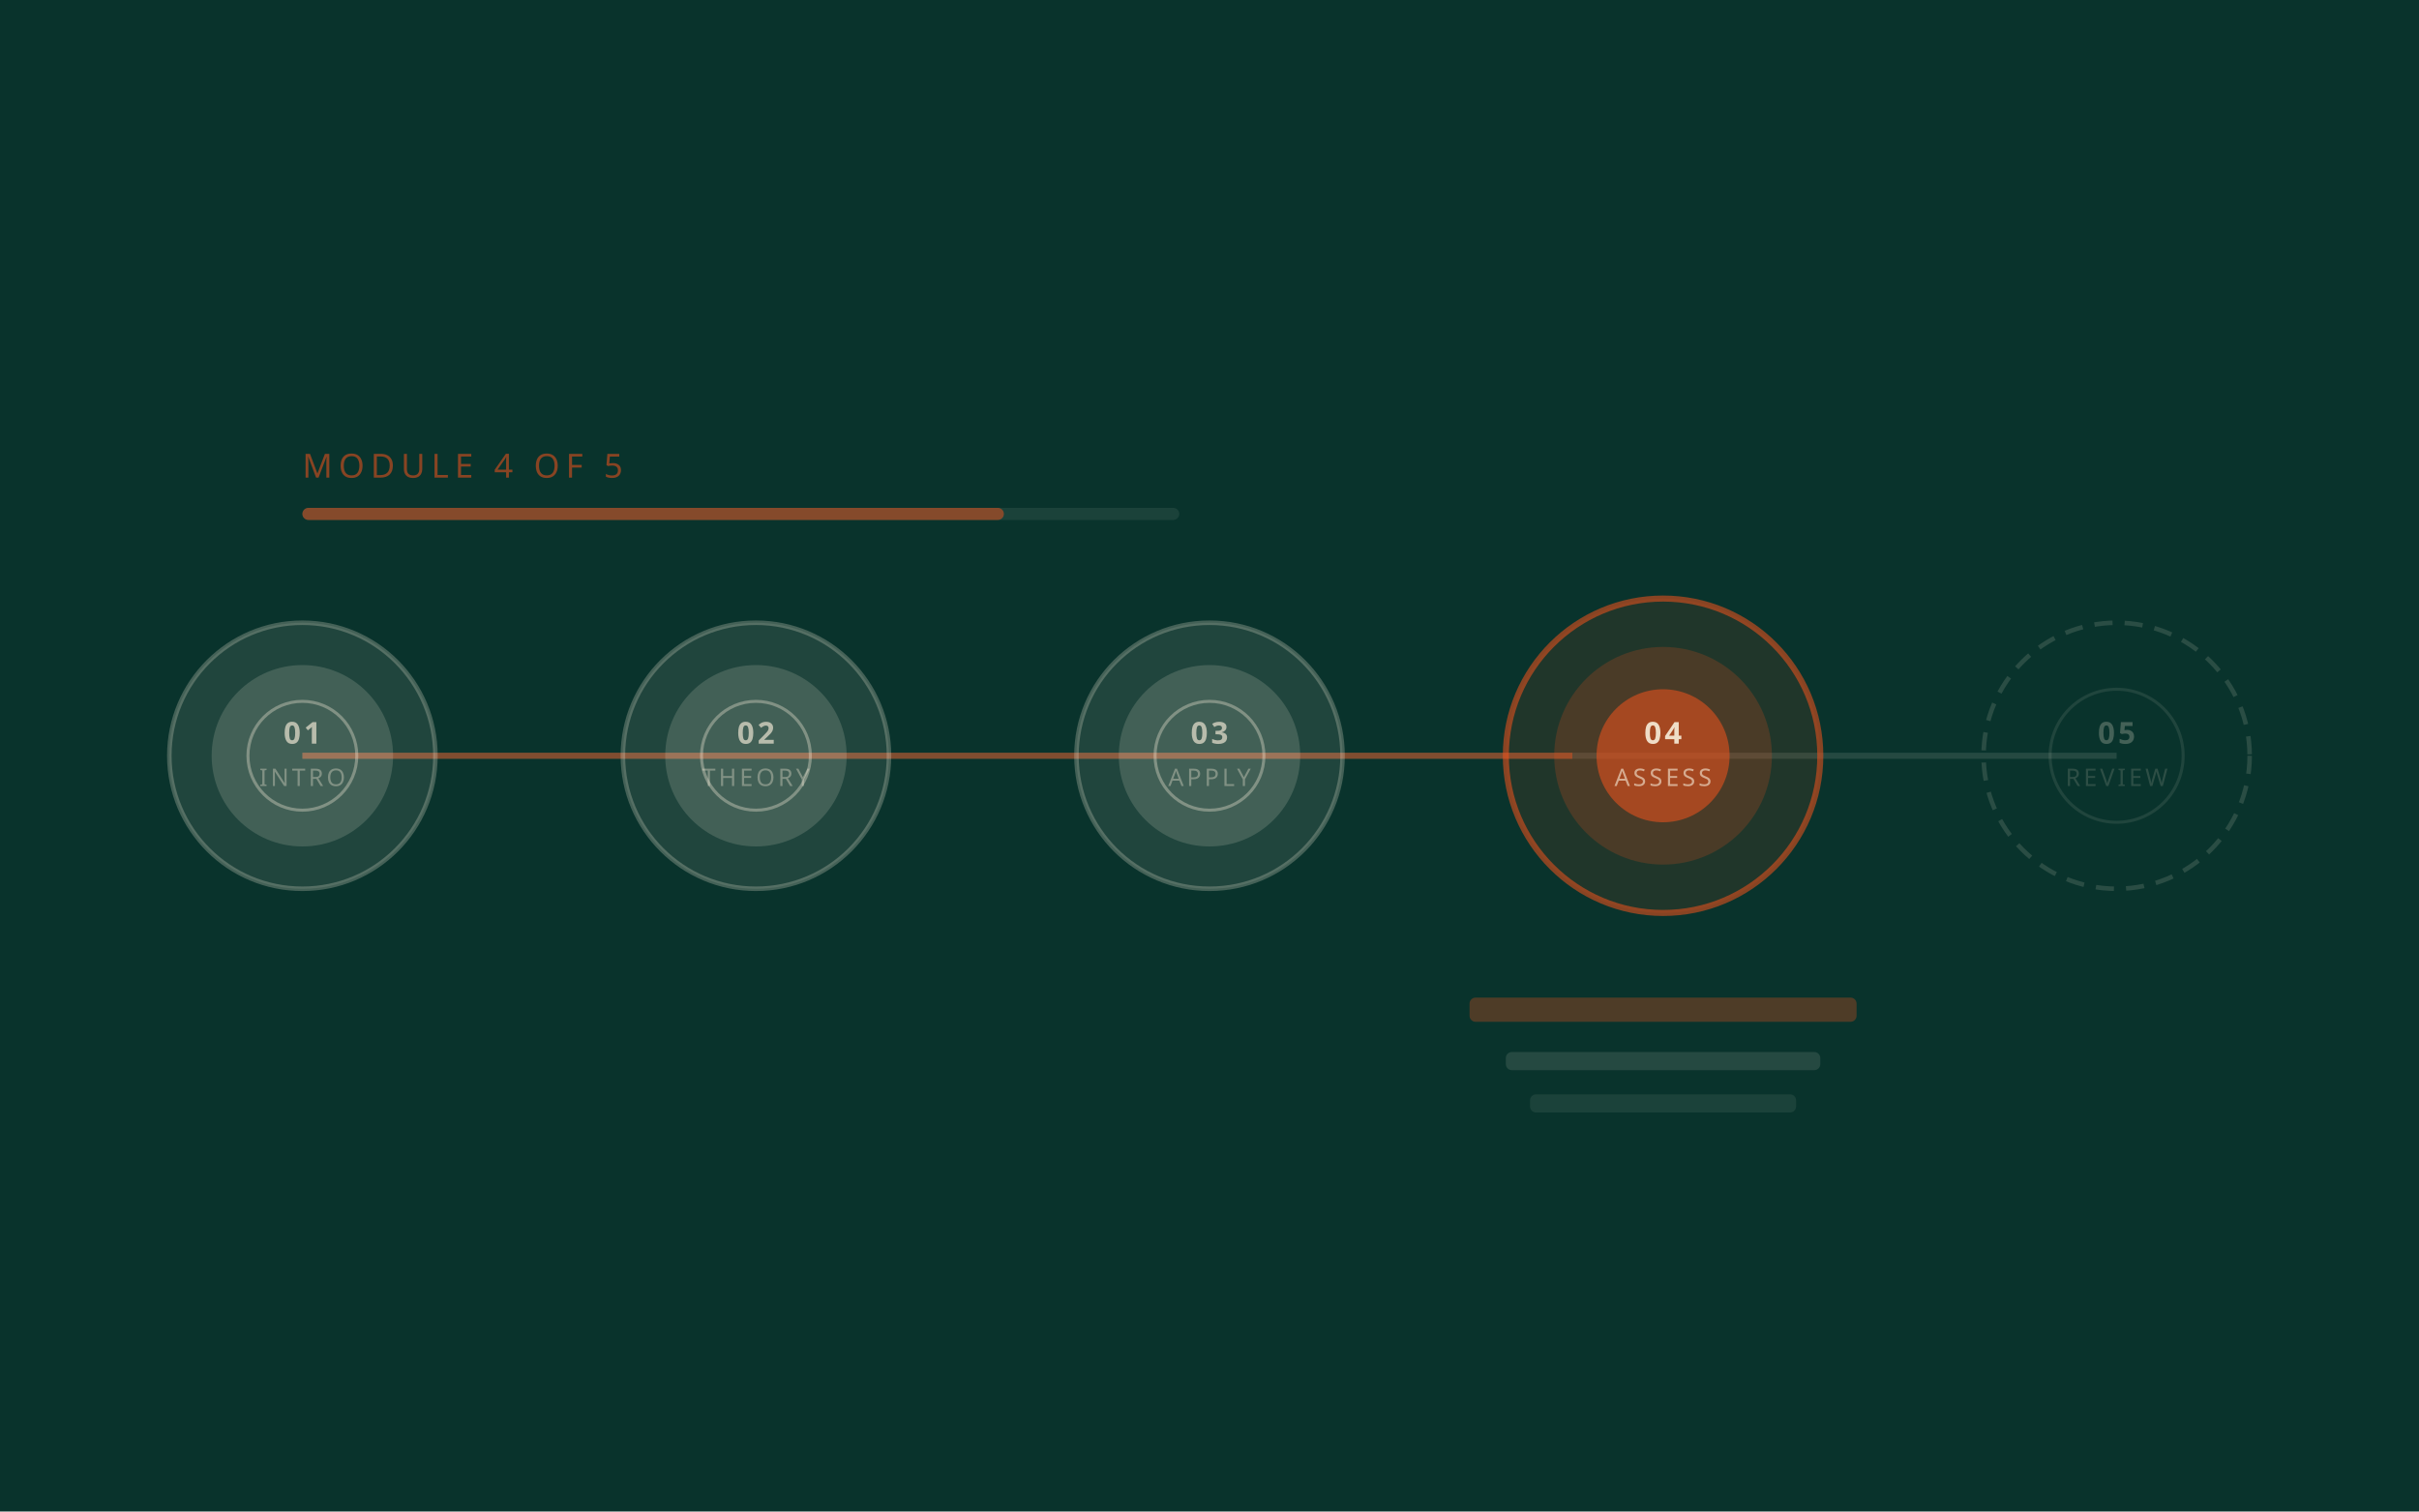
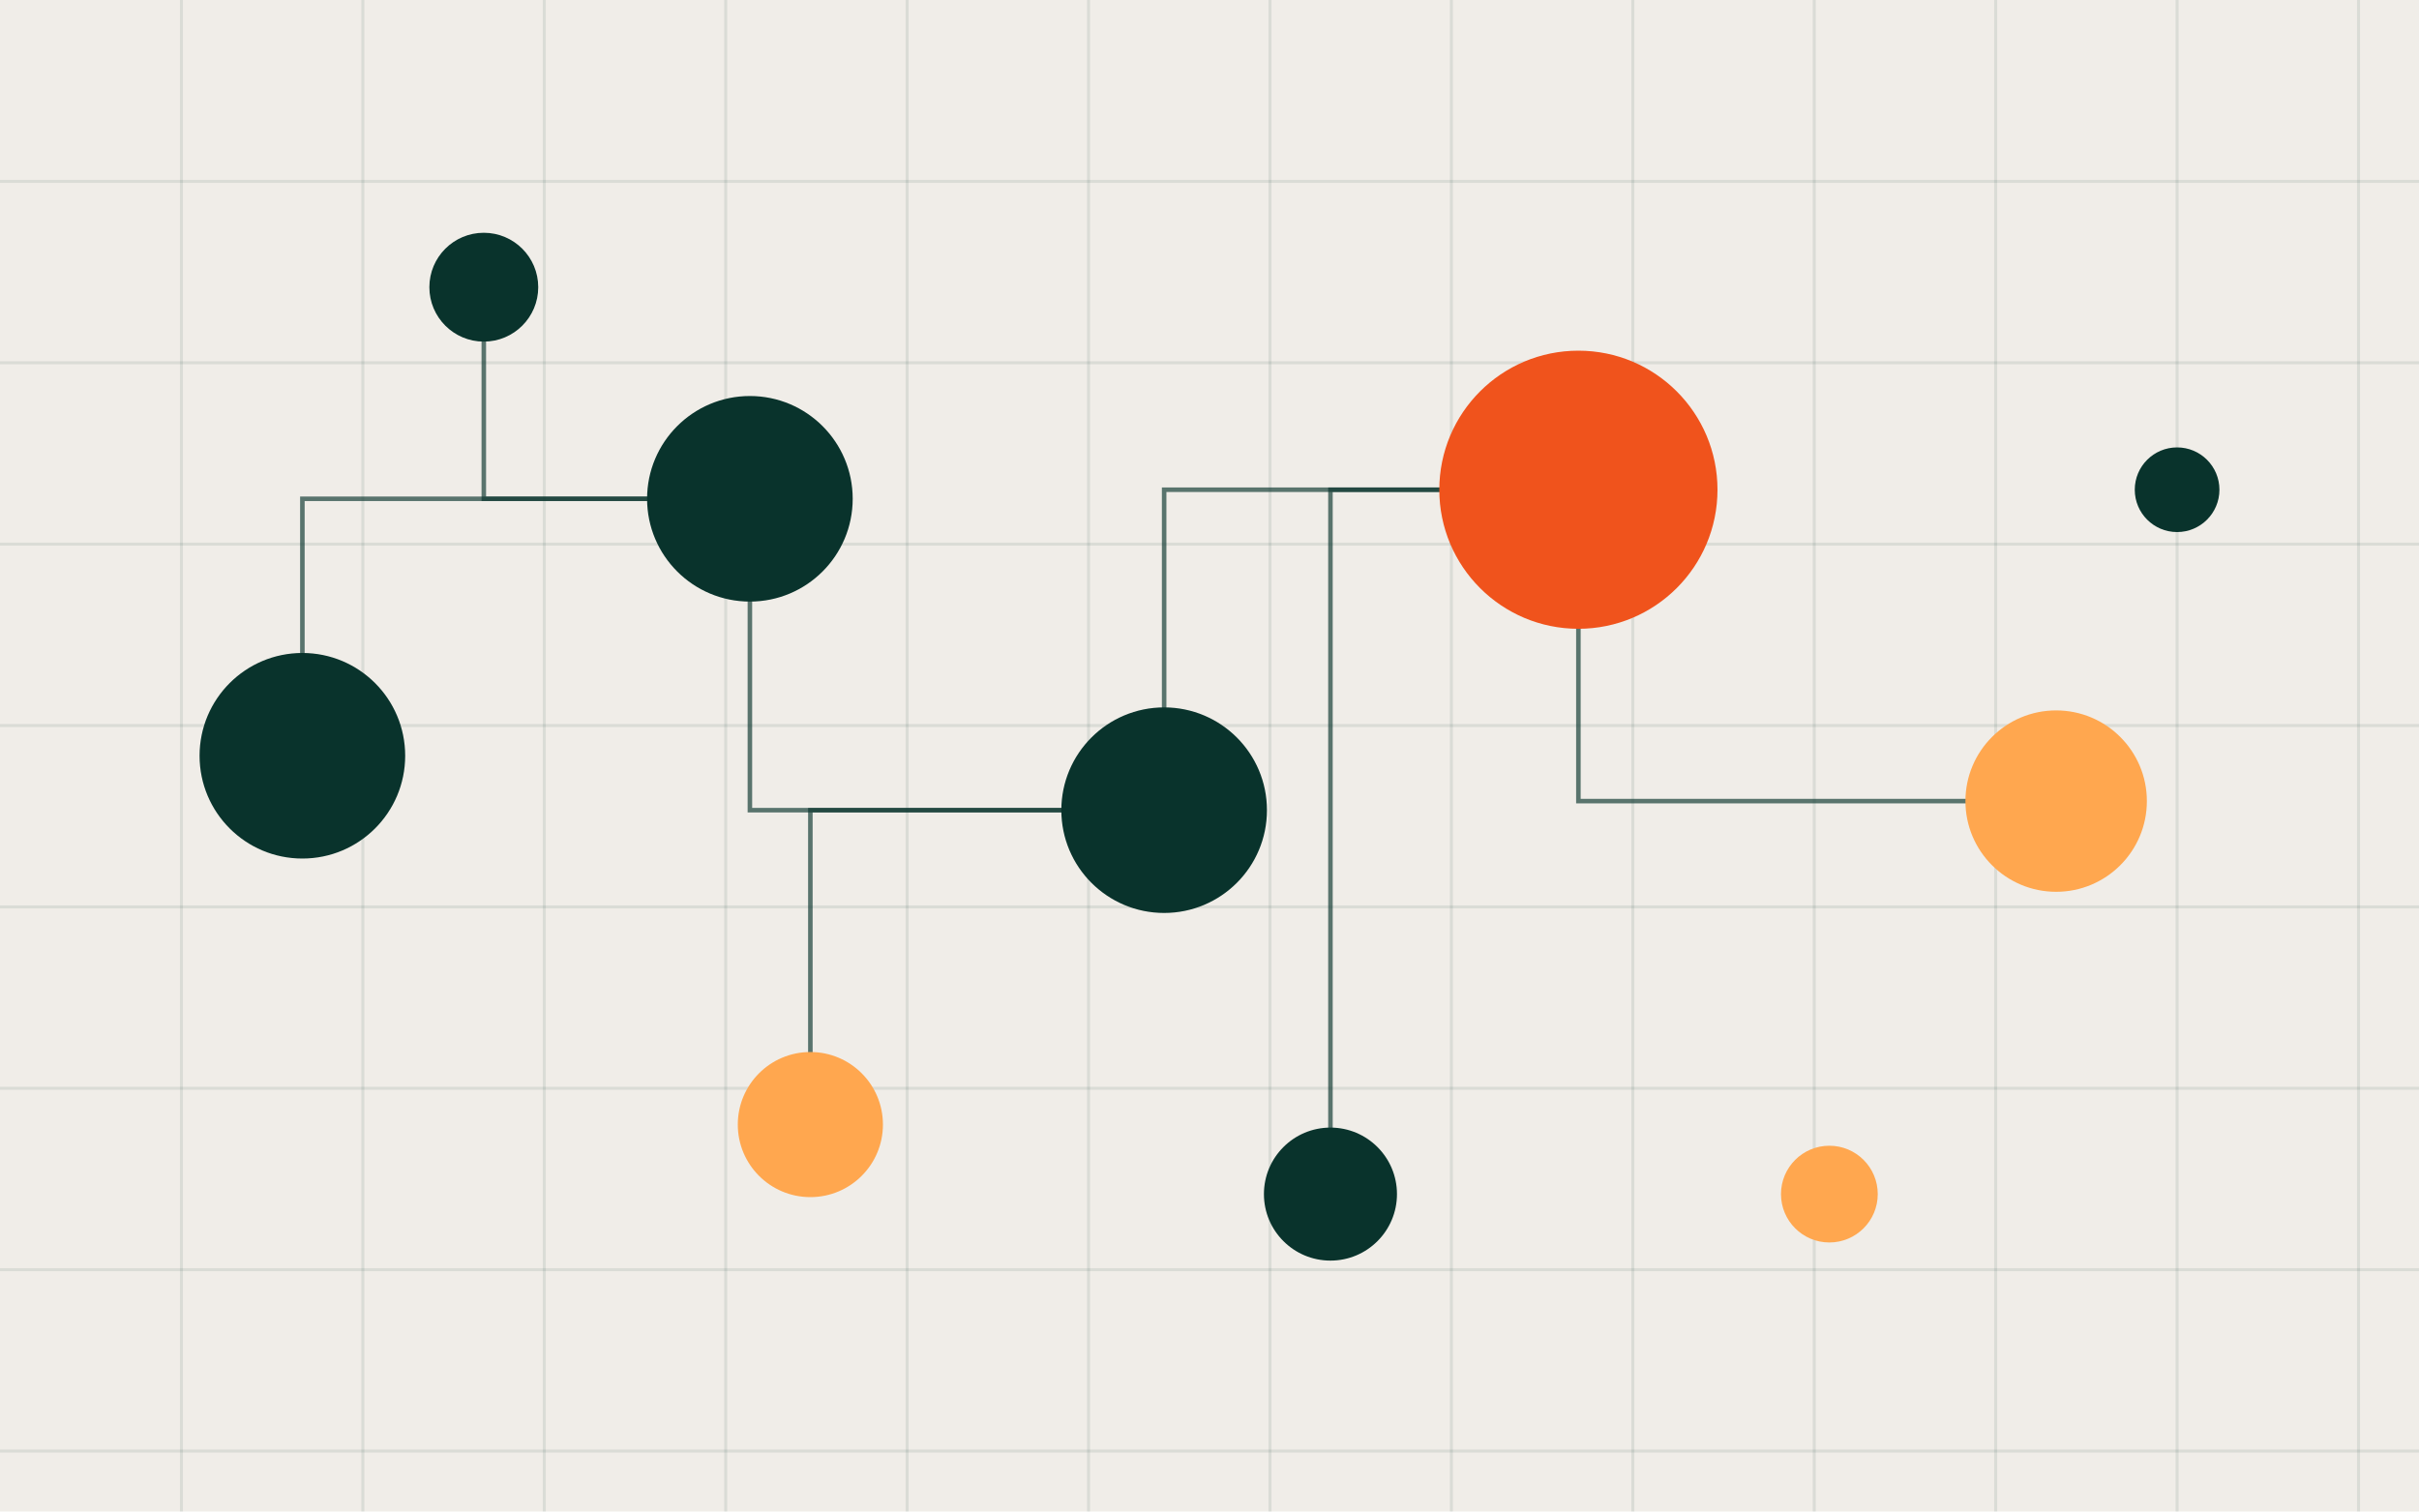
<svg xmlns="http://www.w3.org/2000/svg" viewBox="0 0 800 500">
-   <rect width="800" height="500" fill="#09332C" />
-   <line x1="100" y1="250" x2="700" y2="250" stroke="#F7EDDA" stroke-opacity="0.12" stroke-width="2" />
-   <line x1="100" y1="250" x2="520" y2="250" stroke="#F0531C" stroke-opacity="0.45" stroke-width="2" />
-   <circle cx="100" cy="250" r="44" fill="#F7EDDA" fill-opacity="0.10" stroke="#F7EDDA" stroke-opacity="0.25" stroke-width="1.5" />
-   <circle cx="100" cy="250" r="30" fill="#F7EDDA" fill-opacity="0.16" />
-   <text x="100" y="246" fill="#F7EDDA" fill-opacity="0.65" font-size="10" font-family="ui-sans-serif,system-ui,sans-serif" font-weight="600" text-anchor="middle" letter-spacing="1">01</text>
-   <text x="100" y="260" fill="#F7EDDA" fill-opacity="0.35" font-size="8" font-family="ui-sans-serif,system-ui,sans-serif" text-anchor="middle" letter-spacing="1">INTRO</text>
-   <circle cx="100" cy="250" r="18" fill="none" stroke="#F7EDDA" stroke-opacity="0.35" stroke-width="1" />
-   <circle cx="250" cy="250" r="44" fill="#F7EDDA" fill-opacity="0.10" stroke="#F7EDDA" stroke-opacity="0.25" stroke-width="1.5" />
-   <circle cx="250" cy="250" r="30" fill="#F7EDDA" fill-opacity="0.16" />
-   <text x="250" y="246" fill="#F7EDDA" fill-opacity="0.65" font-size="10" font-family="ui-sans-serif,system-ui,sans-serif" font-weight="600" text-anchor="middle" letter-spacing="1">02</text>
-   <text x="250" y="260" fill="#F7EDDA" fill-opacity="0.35" font-size="8" font-family="ui-sans-serif,system-ui,sans-serif" text-anchor="middle" letter-spacing="1">THEORY</text>
-   <circle cx="250" cy="250" r="18" fill="none" stroke="#F7EDDA" stroke-opacity="0.35" stroke-width="1" />
-   <circle cx="400" cy="250" r="44" fill="#F7EDDA" fill-opacity="0.10" stroke="#F7EDDA" stroke-opacity="0.25" stroke-width="1.5" />
-   <circle cx="400" cy="250" r="30" fill="#F7EDDA" fill-opacity="0.16" />
-   <text x="400" y="246" fill="#F7EDDA" fill-opacity="0.65" font-size="10" font-family="ui-sans-serif,system-ui,sans-serif" font-weight="600" text-anchor="middle" letter-spacing="1">03</text>
-   <text x="400" y="260" fill="#F7EDDA" fill-opacity="0.35" font-size="8" font-family="ui-sans-serif,system-ui,sans-serif" text-anchor="middle" letter-spacing="1">APPLY</text>
-   <circle cx="400" cy="250" r="18" fill="none" stroke="#F7EDDA" stroke-opacity="0.35" stroke-width="1" />
-   <circle cx="550" cy="250" r="52" fill="#F0531C" fill-opacity="0.10" stroke="#F0531C" stroke-opacity="0.55" stroke-width="2" />
-   <circle cx="550" cy="250" r="36" fill="#F0531C" fill-opacity="0.20" />
-   <circle cx="550" cy="250" r="22" fill="#F0531C" fill-opacity="0.55" />
-   <text x="550" y="246" fill="#F7EDDA" fill-opacity="0.90" font-size="10" font-family="ui-sans-serif,system-ui,sans-serif" font-weight="700" text-anchor="middle" letter-spacing="1">04</text>
-   <text x="550" y="260" fill="#F7EDDA" fill-opacity="0.60" font-size="8" font-family="ui-sans-serif,system-ui,sans-serif" text-anchor="middle" letter-spacing="1">ASSESS</text>
-   <circle cx="700" cy="250" r="44" fill="none" stroke="#F7EDDA" stroke-opacity="0.14" stroke-width="1.5" stroke-dasharray="6 4" />
-   <circle cx="700" cy="250" r="22" fill="none" stroke="#F7EDDA" stroke-opacity="0.10" stroke-width="1" />
-   <text x="700" y="246" fill="#F7EDDA" fill-opacity="0.25" font-size="10" font-family="ui-sans-serif,system-ui,sans-serif" font-weight="600" text-anchor="middle" letter-spacing="1">05</text>
-   <text x="700" y="260" fill="#F7EDDA" fill-opacity="0.15" font-size="8" font-family="ui-sans-serif,system-ui,sans-serif" text-anchor="middle" letter-spacing="1">REVIEW</text>
-   <text x="100" y="158" fill="#F0531C" fill-opacity="0.55" font-size="11" font-family="ui-sans-serif,system-ui,sans-serif" letter-spacing="2">MODULE 4 OF 5</text>
-   <rect x="100" y="168" width="290" height="4" rx="2" fill="#F7EDDA" fill-opacity="0.08" />
-   <rect x="100" y="168" width="232" height="4" rx="2" fill="#F0531C" fill-opacity="0.50" />
-   <rect x="486" y="330" width="128" height="8" rx="2" fill="#F0531C" fill-opacity="0.30" />
-   <rect x="498" y="348" width="104" height="6" rx="2" fill="#F7EDDA" fill-opacity="0.12" />
-   <rect x="506" y="362" width="88" height="6" rx="2" fill="#F7EDDA" fill-opacity="0.08" />
+   <rect width="800" height="500" fill="#F0EDE8" />
+   <line x1="0" y1="60" x2="800" y2="60" stroke="#09332C" stroke-opacity="0.09" stroke-width="1" />
+   <line x1="0" y1="120" x2="800" y2="120" stroke="#09332C" stroke-opacity="0.09" stroke-width="1" />
+   <line x1="0" y1="180" x2="800" y2="180" stroke="#09332C" stroke-opacity="0.09" stroke-width="1" />
+   <line x1="0" y1="240" x2="800" y2="240" stroke="#09332C" stroke-opacity="0.09" stroke-width="1" />
+   <line x1="0" y1="300" x2="800" y2="300" stroke="#09332C" stroke-opacity="0.09" stroke-width="1" />
+   <line x1="0" y1="360" x2="800" y2="360" stroke="#09332C" stroke-opacity="0.09" stroke-width="1" />
+   <line x1="0" y1="420" x2="800" y2="420" stroke="#09332C" stroke-opacity="0.09" stroke-width="1" />
+   <line x1="0" y1="480" x2="800" y2="480" stroke="#09332C" stroke-opacity="0.09" stroke-width="1" />
+   <line x1="60" y1="0" x2="60" y2="500" stroke="#09332C" stroke-opacity="0.09" stroke-width="1" />
+   <line x1="120" y1="0" x2="120" y2="500" stroke="#09332C" stroke-opacity="0.09" stroke-width="1" />
+   <line x1="180" y1="0" x2="180" y2="500" stroke="#09332C" stroke-opacity="0.09" stroke-width="1" />
+   <line x1="240" y1="0" x2="240" y2="500" stroke="#09332C" stroke-opacity="0.09" stroke-width="1" />
+   <line x1="300" y1="0" x2="300" y2="500" stroke="#09332C" stroke-opacity="0.09" stroke-width="1" />
+   <line x1="360" y1="0" x2="360" y2="500" stroke="#09332C" stroke-opacity="0.09" stroke-width="1" />
+   <line x1="420" y1="0" x2="420" y2="500" stroke="#09332C" stroke-opacity="0.09" stroke-width="1" />
+   <line x1="480" y1="0" x2="480" y2="500" stroke="#09332C" stroke-opacity="0.09" stroke-width="1" />
+   <line x1="540" y1="0" x2="540" y2="500" stroke="#09332C" stroke-opacity="0.09" stroke-width="1" />
+   <line x1="600" y1="0" x2="600" y2="500" stroke="#09332C" stroke-opacity="0.09" stroke-width="1" />
+   <line x1="660" y1="0" x2="660" y2="500" stroke="#09332C" stroke-opacity="0.09" stroke-width="1" />
+   <line x1="720" y1="0" x2="720" y2="500" stroke="#09332C" stroke-opacity="0.09" stroke-width="1" />
+   <line x1="780" y1="0" x2="780" y2="500" stroke="#09332C" stroke-opacity="0.09" stroke-width="1" />
+   <polyline points="100,250 100,165 248,165" fill="none" stroke="#09332C" stroke-opacity="0.65" stroke-width="1.5" />
+   <polyline points="248,165 248,268 385,268" fill="none" stroke="#09332C" stroke-opacity="0.65" stroke-width="1.5" />
+   <polyline points="385,268 385,162 522,162" fill="none" stroke="#09332C" stroke-opacity="0.65" stroke-width="1.5" />
+   <polyline points="522,162 522,265 680,265" fill="none" stroke="#09332C" stroke-opacity="0.65" stroke-width="1.5" />
+   <polyline points="385,268 268,268 268,372" fill="none" stroke="#09332C" stroke-opacity="0.65" stroke-width="1.5" />
+   <polyline points="522,162 440,162 440,395" fill="none" stroke="#09332C" stroke-opacity="0.65" stroke-width="1.5" />
+   <polyline points="248,165 160,165 160,95" fill="none" stroke="#09332C" stroke-opacity="0.65" stroke-width="1.5" />
+   <circle cx="100" cy="250" r="34" fill="#09332C" />
+   <circle cx="248" cy="165" r="34" fill="#09332C" />
+   <circle cx="385" cy="268" r="34" fill="#09332C" />
+   <circle cx="522" cy="162" r="46" fill="#F0531C" />
+   <circle cx="680" cy="265" r="30" fill="#FFA74F" />
+   <circle cx="268" cy="372" r="24" fill="#FFA74F" />
+   <circle cx="440" cy="395" r="22" fill="#09332C" />
+   <circle cx="160" cy="95" r="18" fill="#09332C" />
+   <circle cx="605" cy="395" r="16" fill="#FFA74F" />
+   <circle cx="720" cy="162" r="14" fill="#09332C" />
</svg>
